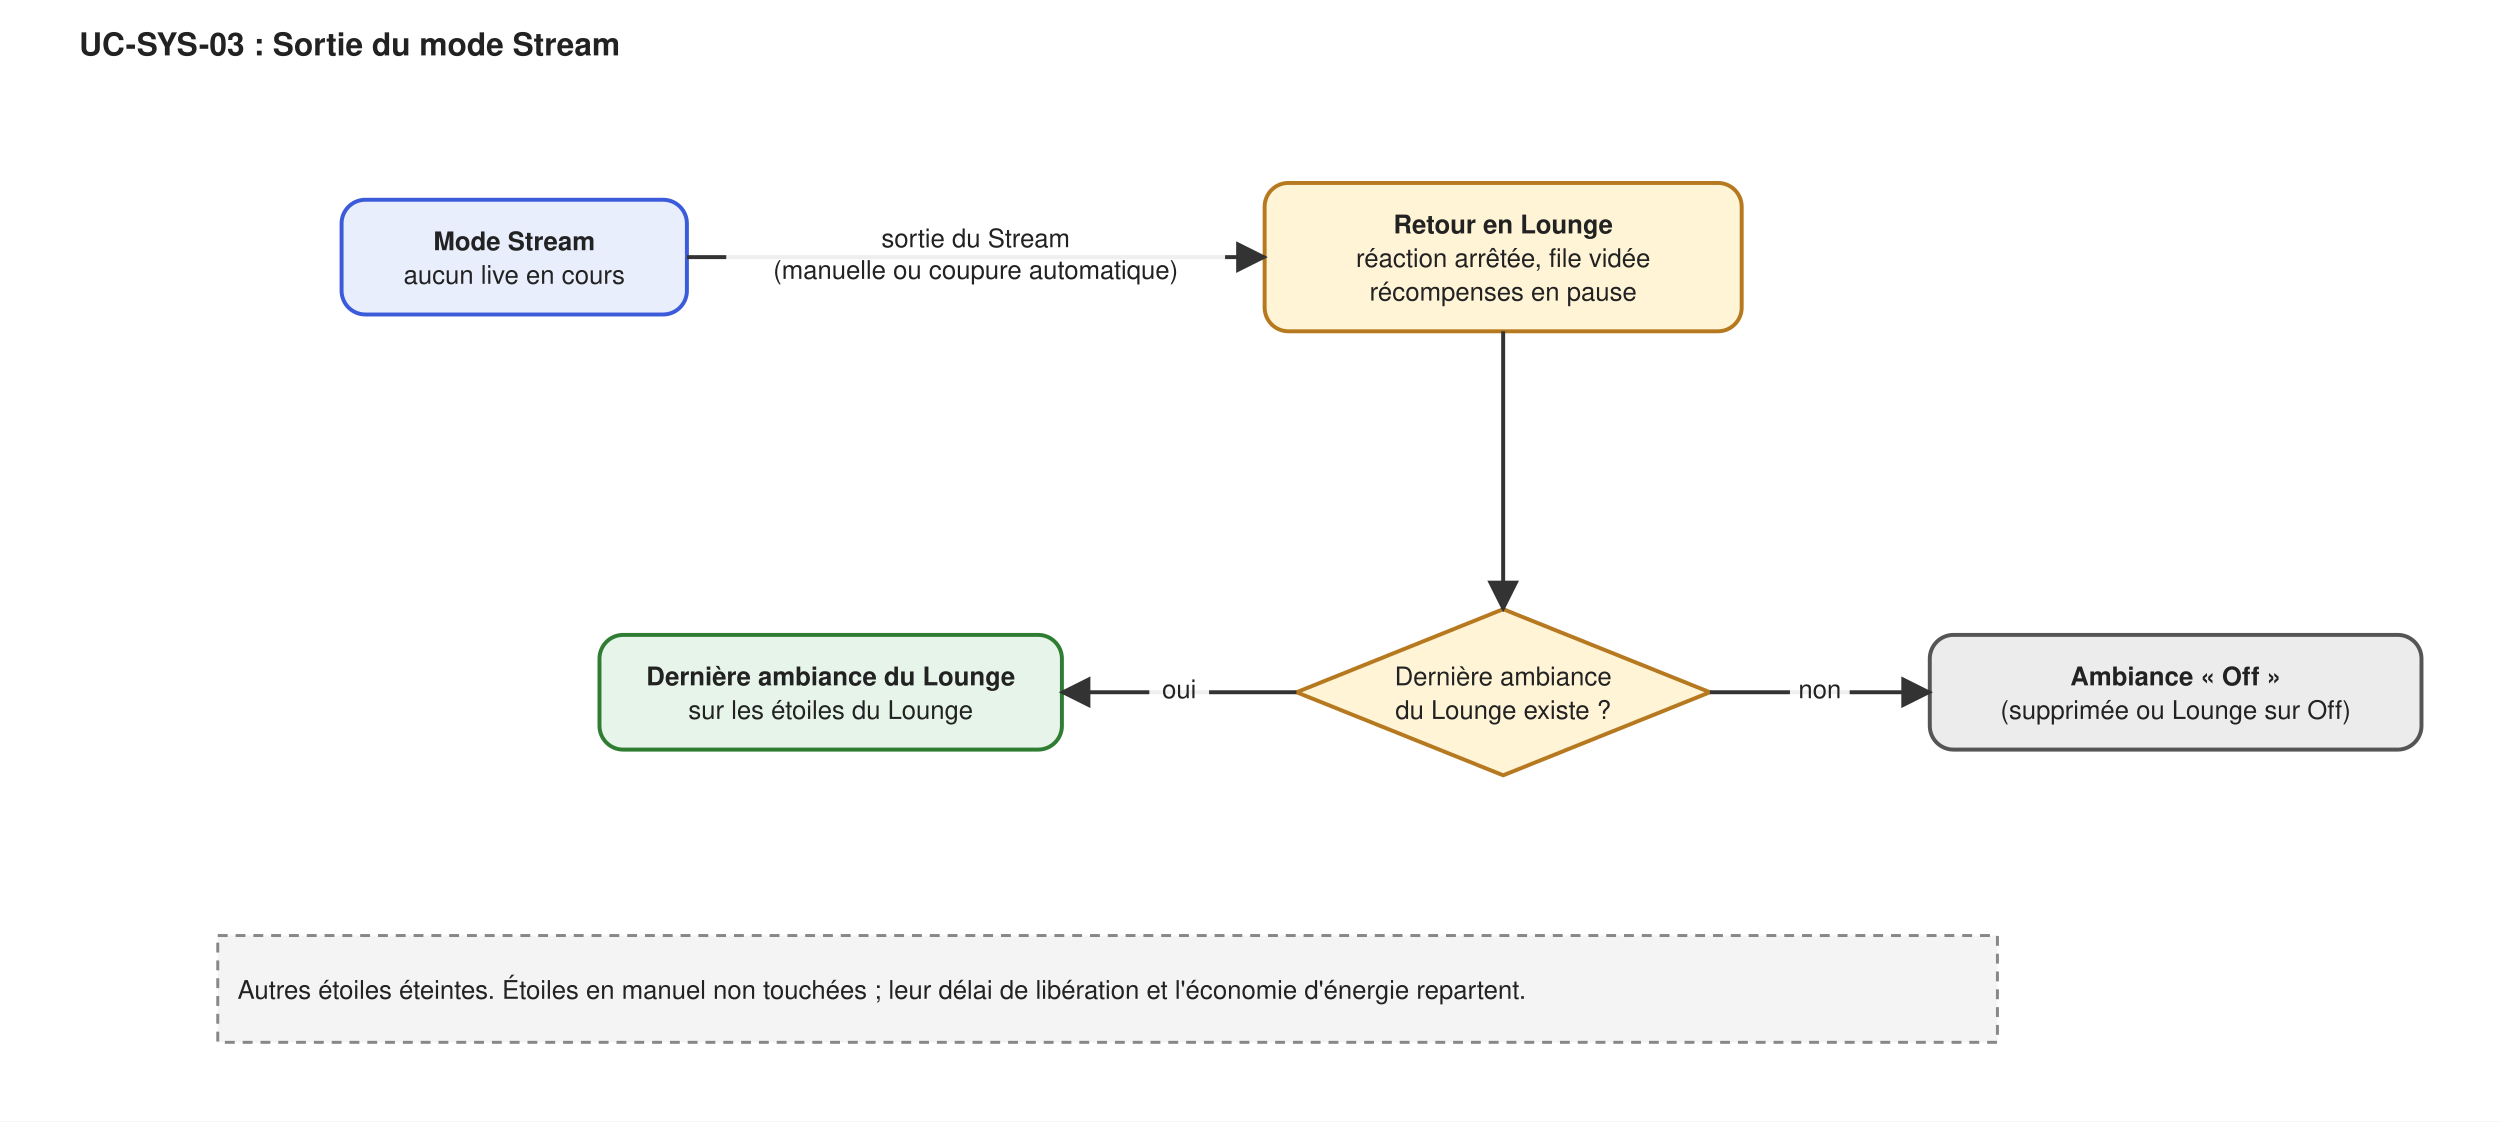
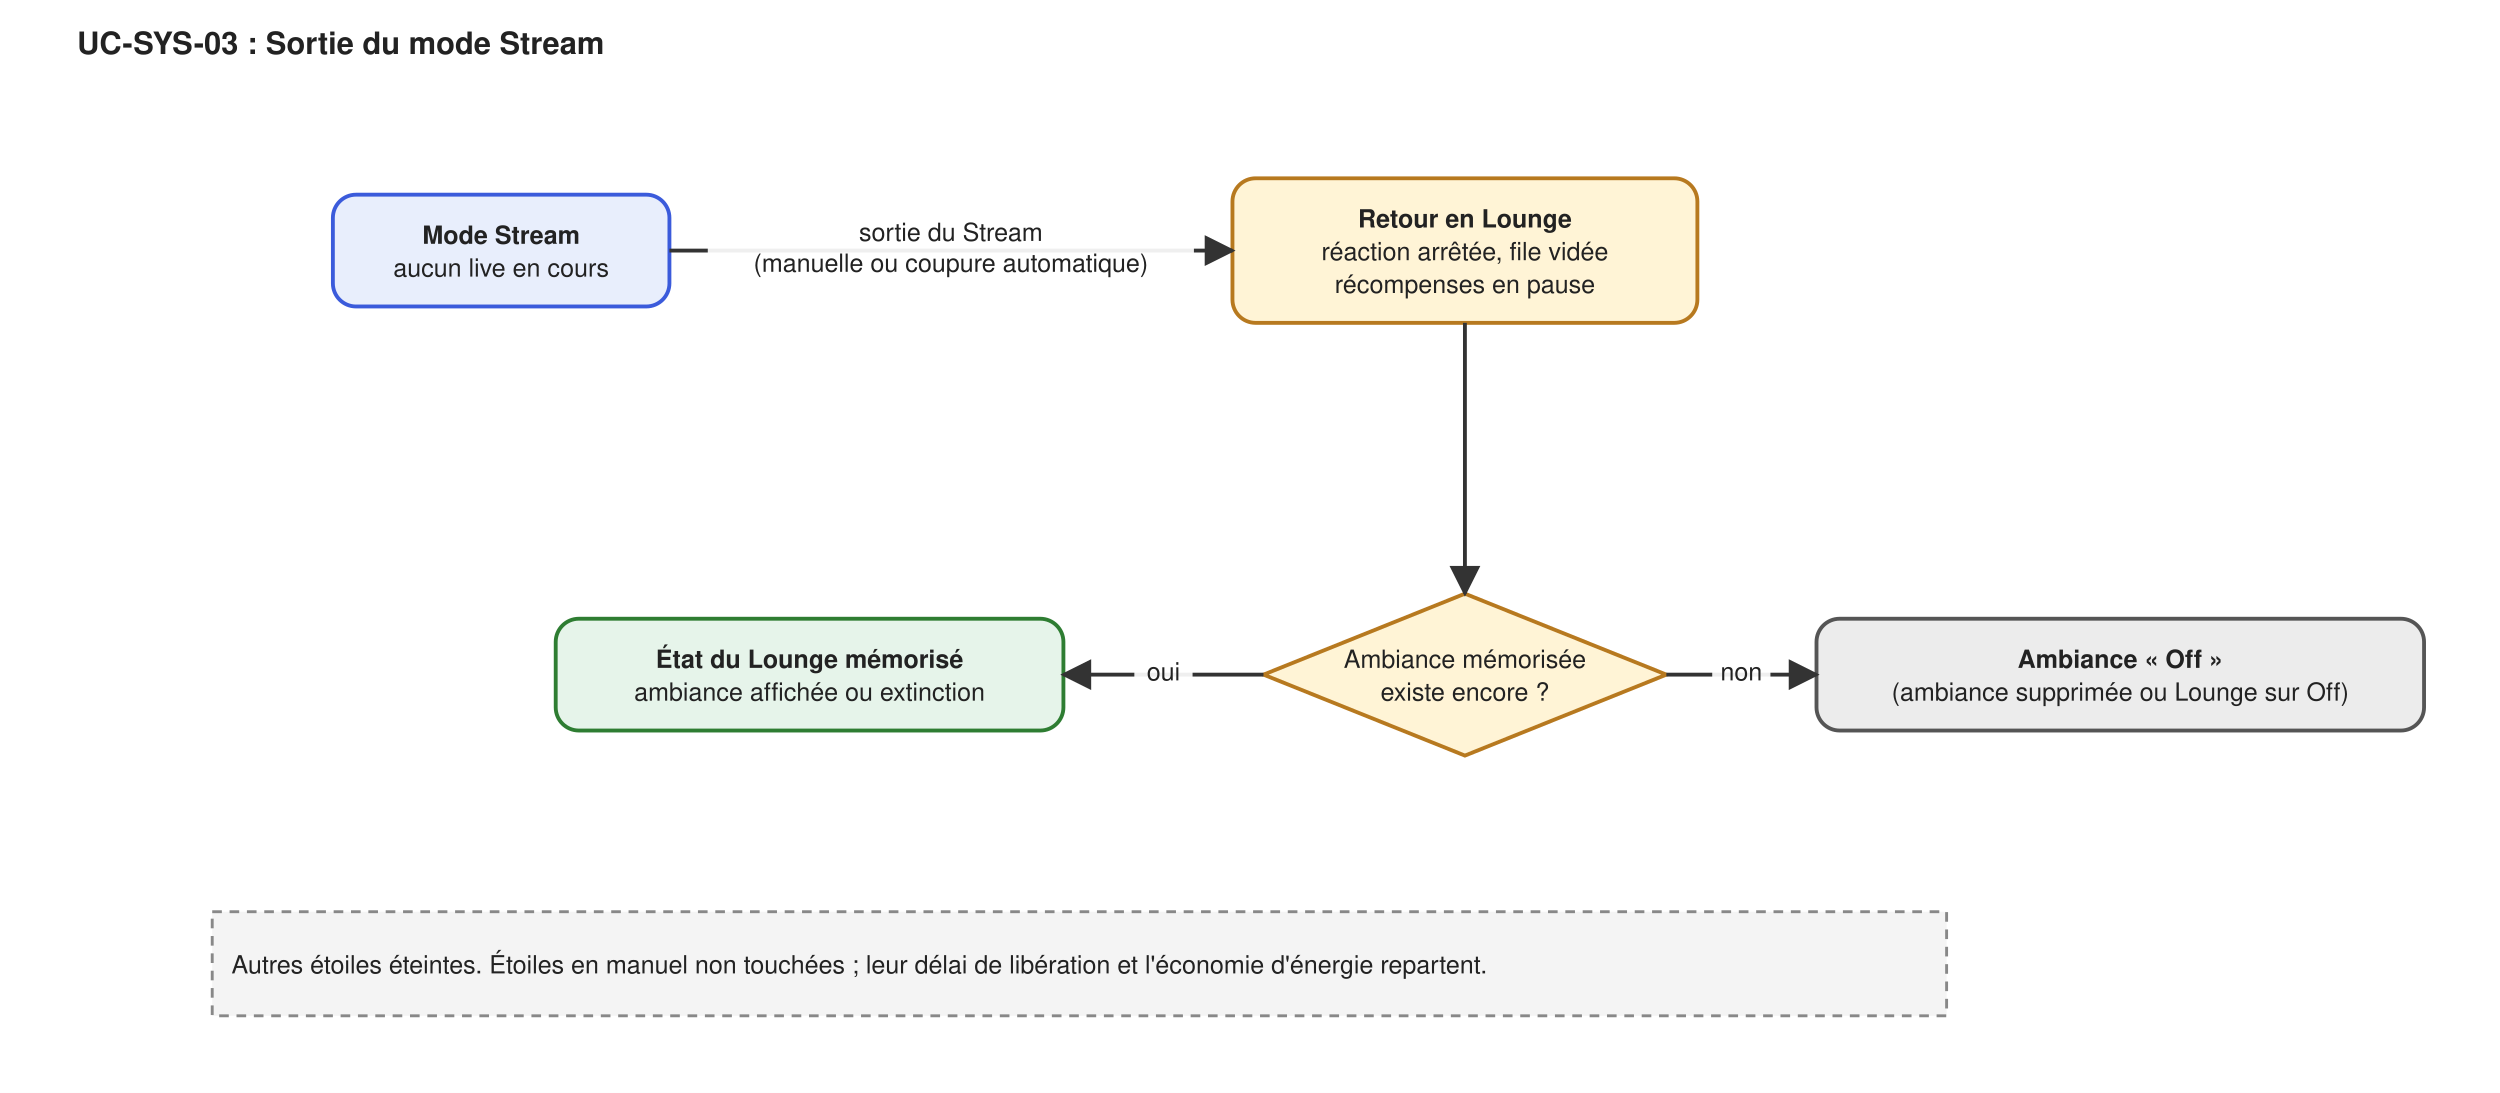
- <svg xmlns="http://www.w3.org/2000/svg" version="1.1" width="1264" height="567" viewBox="0 0 1264 567" content="&lt;mxfile host=&quot;app.diagrams.net&quot;&gt;&lt;diagram name=&quot;UC-SYS-03&quot; id=&quot;d1&quot;&gt;&lt;mxGraphModel dx=&quot;1264&quot; dy=&quot;567&quot; grid=&quot;1&quot; gridSize=&quot;10&quot; guides=&quot;1&quot; tooltips=&quot;1&quot; connect=&quot;1&quot; arrows=&quot;1&quot; fold=&quot;1&quot; page=&quot;1&quot; pageScale=&quot;1&quot; pageWidth=&quot;1264&quot; pageHeight=&quot;567&quot;&gt;&lt;root&gt;&lt;mxCell id=&quot;0&quot;/&gt;&lt;mxCell id=&quot;1&quot; parent=&quot;0&quot;/&gt;&lt;mxCell id=&quot;n2&quot; value=&quot;Mode Stream&amp;lt;br&amp;gt;aucun live en cours&quot; style=&quot;rounded=1;whiteSpace=wrap;html=1;fillColor=#e8eefc;strokeColor=#3b5bdb;strokeWidth=2;fontSize=13;&quot; vertex=&quot;1&quot; parent=&quot;1&quot;&gt;&lt;mxGeometry x=&quot;172.7&quot; y=&quot;101.0&quot; width=&quot;174.6&quot; height=&quot;58&quot; as=&quot;geometry&quot;/&gt;&lt;/mxCell&gt;&lt;mxCell id=&quot;n3&quot; value=&quot;Retour en Lounge&amp;lt;br&amp;gt;réaction arrêtée, file vidée&amp;lt;br&amp;gt;récompenses en pause&quot; style=&quot;rounded=1;whiteSpace=wrap;html=1;fillColor=#fff4d6;strokeColor=#b7791f;strokeWidth=2;fontSize=13;&quot; vertex=&quot;1&quot; parent=&quot;1&quot;&gt;&lt;mxGeometry x=&quot;639.4&quot; y=&quot;92.5&quot; width=&quot;241.2&quot; height=&quot;75&quot; as=&quot;geometry&quot;/&gt;&lt;/mxCell&gt;&lt;mxCell id=&quot;n4&quot; value=&quot;Dernière ambiance&amp;lt;br&amp;gt;du Lounge existe ?&quot; style=&quot;rhombus;whiteSpace=wrap;html=1;fillColor=#fff4d6;strokeColor=#b7791f;strokeWidth=2;fontSize=13;&quot; vertex=&quot;1&quot; parent=&quot;1&quot;&gt;&lt;mxGeometry x=&quot;655.5&quot; y=&quot;308.0&quot; width=&quot;209&quot; height=&quot;84&quot; as=&quot;geometry&quot;/&gt;&lt;/mxCell&gt;&lt;mxCell id=&quot;n5&quot; value=&quot;Dernière ambiance du Lounge&amp;lt;br&amp;gt;sur les étoiles du Lounge&quot; style=&quot;rounded=1;whiteSpace=wrap;html=1;fillColor=#e6f4ea;strokeColor=#2e7d32;strokeWidth=2;fontSize=13;&quot; vertex=&quot;1&quot; parent=&quot;1&quot;&gt;&lt;mxGeometry x=&quot;303.1&quot; y=&quot;321.0&quot; width=&quot;233.8&quot; height=&quot;58&quot; as=&quot;geometry&quot;/&gt;&lt;/mxCell&gt;&lt;mxCell id=&quot;n6&quot; value=&quot;Ambiance « Off »&amp;lt;br&amp;gt;(supprimée ou Lounge sur Off)&quot; style=&quot;rounded=1;whiteSpace=wrap;html=1;fillColor=#ececec;strokeColor=#555555;strokeWidth=2;fontSize=13;&quot; vertex=&quot;1&quot; parent=&quot;1&quot;&gt;&lt;mxGeometry x=&quot;975.7&quot; y=&quot;321.0&quot; width=&quot;248.6&quot; height=&quot;58&quot; as=&quot;geometry&quot;/&gt;&lt;/mxCell&gt;&lt;mxCell id=&quot;n7&quot; value=&quot;Autres étoiles éteintes. Étoiles en manuel non touchées ; leur délai de libération et l'économie d'énergie repartent.&quot; style=&quot;rounded=0;dashed=1;align=left;spacingLeft=8;whiteSpace=wrap;html=1;fillColor=#f4f4f4;strokeColor=#888888;strokeWidth=2;fontSize=13;&quot; vertex=&quot;1&quot; parent=&quot;1&quot;&gt;&lt;mxGeometry x=&quot;110.1&quot; y=&quot;473.0&quot; width=&quot;899.8&quot; height=&quot;54&quot; as=&quot;geometry&quot;/&gt;&lt;/mxCell&gt;&lt;mxCell id=&quot;e8&quot; value=&quot;sortie du Stream&amp;lt;br&amp;gt;(manuelle ou coupure automatique)&quot; style=&quot;edgeStyle=none;html=1;endArrow=block;strokeWidth=2;fontSize=13;labelBackgroundColor=#ffffff;&quot; edge=&quot;1&quot; parent=&quot;1&quot; source=&quot;n2&quot; target=&quot;n3&quot;&gt;&lt;mxGeometry relative=&quot;1&quot; as=&quot;geometry&quot;&gt;&lt;/mxGeometry&gt;&lt;/mxCell&gt;&lt;mxCell id=&quot;e9&quot; value=&quot;&quot; style=&quot;edgeStyle=none;html=1;endArrow=block;strokeWidth=2;fontSize=13;labelBackgroundColor=#ffffff;&quot; edge=&quot;1&quot; parent=&quot;1&quot; source=&quot;n3&quot; target=&quot;n4&quot;&gt;&lt;mxGeometry relative=&quot;1&quot; as=&quot;geometry&quot;&gt;&lt;/mxGeometry&gt;&lt;/mxCell&gt;&lt;mxCell id=&quot;e10&quot; value=&quot;oui&quot; style=&quot;edgeStyle=none;html=1;endArrow=block;strokeWidth=2;fontSize=13;labelBackgroundColor=#ffffff;&quot; edge=&quot;1&quot; parent=&quot;1&quot; source=&quot;n4&quot; target=&quot;n5&quot;&gt;&lt;mxGeometry relative=&quot;1&quot; as=&quot;geometry&quot;&gt;&lt;/mxGeometry&gt;&lt;/mxCell&gt;&lt;mxCell id=&quot;e11&quot; value=&quot;non&quot; style=&quot;edgeStyle=none;html=1;endArrow=block;strokeWidth=2;fontSize=13;labelBackgroundColor=#ffffff;&quot; edge=&quot;1&quot; parent=&quot;1&quot; source=&quot;n4&quot; target=&quot;n6&quot;&gt;&lt;mxGeometry relative=&quot;1&quot; as=&quot;geometry&quot;&gt;&lt;/mxGeometry&gt;&lt;/mxCell&gt;&lt;/root&gt;&lt;/mxGraphModel&gt;&lt;/diagram&gt;&lt;/mxfile&gt;">
-   <rect width="1264" height="567" fill="#ffffff" />
+ <svg xmlns="http://www.w3.org/2000/svg" version="1.1" width="1297" height="567" viewBox="0 0 1297 567" content="&lt;mxfile host=&quot;app.diagrams.net&quot;&gt;&lt;diagram name=&quot;UC-SYS-03&quot; id=&quot;d1&quot;&gt;&lt;mxGraphModel dx=&quot;1297&quot; dy=&quot;567&quot; grid=&quot;1&quot; gridSize=&quot;10&quot; guides=&quot;1&quot; tooltips=&quot;1&quot; connect=&quot;1&quot; arrows=&quot;1&quot; fold=&quot;1&quot; page=&quot;1&quot; pageScale=&quot;1&quot; pageWidth=&quot;1297&quot; pageHeight=&quot;567&quot;&gt;&lt;root&gt;&lt;mxCell id=&quot;0&quot;/&gt;&lt;mxCell id=&quot;1&quot; parent=&quot;0&quot;/&gt;&lt;mxCell id=&quot;n2&quot; value=&quot;Mode Stream&amp;lt;br&amp;gt;aucun live en cours&quot; style=&quot;rounded=1;whiteSpace=wrap;html=1;fillColor=#e8eefc;strokeColor=#3b5bdb;strokeWidth=2;fontSize=13;&quot; vertex=&quot;1&quot; parent=&quot;1&quot;&gt;&lt;mxGeometry x=&quot;172.7&quot; y=&quot;101.0&quot; width=&quot;174.6&quot; height=&quot;58&quot; as=&quot;geometry&quot;/&gt;&lt;/mxCell&gt;&lt;mxCell id=&quot;n3&quot; value=&quot;Retour en Lounge&amp;lt;br&amp;gt;réaction arrêtée, file vidée&amp;lt;br&amp;gt;récompenses en pause&quot; style=&quot;rounded=1;whiteSpace=wrap;html=1;fillColor=#fff4d6;strokeColor=#b7791f;strokeWidth=2;fontSize=13;&quot; vertex=&quot;1&quot; parent=&quot;1&quot;&gt;&lt;mxGeometry x=&quot;639.4&quot; y=&quot;92.5&quot; width=&quot;241.2&quot; height=&quot;75&quot; as=&quot;geometry&quot;/&gt;&lt;/mxCell&gt;&lt;mxCell id=&quot;n4&quot; value=&quot;Ambiance mémorisée&amp;lt;br&amp;gt;existe encore ?&quot; style=&quot;rhombus;whiteSpace=wrap;html=1;fillColor=#fff4d6;strokeColor=#b7791f;strokeWidth=2;fontSize=13;&quot; vertex=&quot;1&quot; parent=&quot;1&quot;&gt;&lt;mxGeometry x=&quot;655.5&quot; y=&quot;308.0&quot; width=&quot;209&quot; height=&quot;84&quot; as=&quot;geometry&quot;/&gt;&lt;/mxCell&gt;&lt;mxCell id=&quot;n5&quot; value=&quot;État du Lounge mémorisé&amp;lt;br&amp;gt;ambiance affichée ou extinction&quot; style=&quot;rounded=1;whiteSpace=wrap;html=1;fillColor=#e6f4ea;strokeColor=#2e7d32;strokeWidth=2;fontSize=13;&quot; vertex=&quot;1&quot; parent=&quot;1&quot;&gt;&lt;mxGeometry x=&quot;288.3&quot; y=&quot;321.0&quot; width=&quot;263.4&quot; height=&quot;58&quot; as=&quot;geometry&quot;/&gt;&lt;/mxCell&gt;&lt;mxCell id=&quot;n6&quot; value=&quot;Ambiance « Off »&amp;lt;br&amp;gt;(ambiance supprimée ou Lounge sur Off)&quot; style=&quot;rounded=1;whiteSpace=wrap;html=1;fillColor=#ececec;strokeColor=#555555;strokeWidth=2;fontSize=13;&quot; vertex=&quot;1&quot; parent=&quot;1&quot;&gt;&lt;mxGeometry x=&quot;942.4&quot; y=&quot;321.0&quot; width=&quot;315.2&quot; height=&quot;58&quot; as=&quot;geometry&quot;/&gt;&lt;/mxCell&gt;&lt;mxCell id=&quot;n7&quot; value=&quot;Autres étoiles éteintes. Étoiles en manuel non touchées ; leur délai de libération et l'économie d'énergie repartent.&quot; style=&quot;rounded=0;dashed=1;align=left;spacingLeft=8;whiteSpace=wrap;html=1;fillColor=#f4f4f4;strokeColor=#888888;strokeWidth=2;fontSize=13;&quot; vertex=&quot;1&quot; parent=&quot;1&quot;&gt;&lt;mxGeometry x=&quot;110.1&quot; y=&quot;473.0&quot; width=&quot;899.8&quot; height=&quot;54&quot; as=&quot;geometry&quot;/&gt;&lt;/mxCell&gt;&lt;mxCell id=&quot;e8&quot; value=&quot;sortie du Stream&amp;lt;br&amp;gt;(manuelle ou coupure automatique)&quot; style=&quot;edgeStyle=none;html=1;endArrow=block;strokeWidth=2;fontSize=13;labelBackgroundColor=#ffffff;&quot; edge=&quot;1&quot; parent=&quot;1&quot; source=&quot;n2&quot; target=&quot;n3&quot;&gt;&lt;mxGeometry relative=&quot;1&quot; as=&quot;geometry&quot;&gt;&lt;/mxGeometry&gt;&lt;/mxCell&gt;&lt;mxCell id=&quot;e9&quot; value=&quot;&quot; style=&quot;edgeStyle=none;html=1;endArrow=block;strokeWidth=2;fontSize=13;labelBackgroundColor=#ffffff;&quot; edge=&quot;1&quot; parent=&quot;1&quot; source=&quot;n3&quot; target=&quot;n4&quot;&gt;&lt;mxGeometry relative=&quot;1&quot; as=&quot;geometry&quot;&gt;&lt;/mxGeometry&gt;&lt;/mxCell&gt;&lt;mxCell id=&quot;e10&quot; value=&quot;oui&quot; style=&quot;edgeStyle=none;html=1;endArrow=block;strokeWidth=2;fontSize=13;labelBackgroundColor=#ffffff;&quot; edge=&quot;1&quot; parent=&quot;1&quot; source=&quot;n4&quot; target=&quot;n5&quot;&gt;&lt;mxGeometry relative=&quot;1&quot; as=&quot;geometry&quot;&gt;&lt;/mxGeometry&gt;&lt;/mxCell&gt;&lt;mxCell id=&quot;e11&quot; value=&quot;non&quot; style=&quot;edgeStyle=none;html=1;endArrow=block;strokeWidth=2;fontSize=13;labelBackgroundColor=#ffffff;&quot; edge=&quot;1&quot; parent=&quot;1&quot; source=&quot;n4&quot; target=&quot;n6&quot;&gt;&lt;mxGeometry relative=&quot;1&quot; as=&quot;geometry&quot;&gt;&lt;/mxGeometry&gt;&lt;/mxCell&gt;&lt;/root&gt;&lt;/mxGraphModel&gt;&lt;/diagram&gt;&lt;/mxfile&gt;">
+   <rect width="1297" height="567" fill="#ffffff" />
  <defs>
    <marker id="ar" viewBox="0 0 10 10" refX="9" refY="5" markerWidth="8" markerHeight="8" orient="auto-start-reverse">
      <path d="M0,0 L10,5 L0,10 z" fill="#333" />
    </marker>
  </defs>
  <g font-family="Helvetica, Arial, sans-serif" font-size="13" fill="#222">
    <text x="40" y="28" font-size="16" font-weight="bold">UC-SYS-03 : Sortie du mode Stream</text>
    <rect x="172.7" y="101.0" width="174.6" height="58" rx="12" fill="#e8eefc" stroke="#3b5bdb" stroke-width="2" />
    <text x="260" y="126.5" text-anchor="middle" font-weight="bold">Mode Stream</text>
    <text x="260" y="143.5" text-anchor="middle">aucun live en cours</text>
    <rect x="639.4" y="92.5" width="241.2" height="75" rx="12" fill="#fff4d6" stroke="#b7791f" stroke-width="2" />
    <text x="760" y="118.0" text-anchor="middle" font-weight="bold">Retour en Lounge</text>
    <text x="760" y="135.0" text-anchor="middle">réaction arrêtée, file vidée</text>
    <text x="760" y="152.0" text-anchor="middle">récompenses en pause</text>
    <polygon points="760,308.0 864.5,350 760,392.0 655.5,350" fill="#fff4d6" stroke="#b7791f" stroke-width="2" />
-     <text x="760" y="346.5" text-anchor="middle">Dernière ambiance</text>
-     <text x="760" y="363.5" text-anchor="middle">du Lounge existe ?</text>
-     <rect x="303.1" y="321.0" width="233.8" height="58" rx="12" fill="#e6f4ea" stroke="#2e7d32" stroke-width="2" />
-     <text x="420" y="346.5" text-anchor="middle" font-weight="bold">Dernière ambiance du Lounge</text>
-     <text x="420" y="363.5" text-anchor="middle">sur les étoiles du Lounge</text>
-     <rect x="975.7" y="321.0" width="248.6" height="58" rx="12" fill="#ececec" stroke="#555555" stroke-width="2" />
+     <text x="760" y="346.5" text-anchor="middle">Ambiance mémorisée</text>
+     <text x="760" y="363.5" text-anchor="middle">existe encore ?</text>
+     <rect x="288.3" y="321.0" width="263.4" height="58" rx="12" fill="#e6f4ea" stroke="#2e7d32" stroke-width="2" />
+     <text x="420" y="346.5" text-anchor="middle" font-weight="bold">État du Lounge mémorisé</text>
+     <text x="420" y="363.5" text-anchor="middle">ambiance affichée ou extinction</text>
+     <rect x="942.4" y="321.0" width="315.2" height="58" rx="12" fill="#ececec" stroke="#555555" stroke-width="2" />
    <text x="1100" y="346.5" text-anchor="middle" font-weight="bold">Ambiance « Off »</text>
-     <text x="1100" y="363.5" text-anchor="middle">(supprimée ou Lounge sur Off)</text>
+     <text x="1100" y="363.5" text-anchor="middle">(ambiance supprimée ou Lounge sur Off)</text>
    <rect x="110.1" y="473.0" width="899.8" height="54" fill="#f4f4f4" stroke="#888888" stroke-width="1.5" stroke-dasharray="5,4" />
    <text x="120.1" y="505.0">Autres étoiles éteintes. Étoiles en manuel non touchées ; leur délai de libération et l'économie d'énergie repartent.</text>
    <polyline points="347.3,130.0 639.4,130.0" fill="none" stroke="#333" stroke-width="2" marker-end="url(#ar)" />
    <rect x="367.2" y="112.0" width="252.2" height="36" fill="#ffffff" opacity="0.92" />
    <text x="493.3" y="125.0" text-anchor="middle">sortie du Stream</text>
    <text x="493.3" y="141.0" text-anchor="middle">(manuelle ou coupure automatique)</text>
    <polyline points="760.0,167.5 760.0,308.0" fill="none" stroke="#333" stroke-width="2" marker-end="url(#ar)" />
-     <polyline points="655.5,350.0 536.9,350.0" fill="none" stroke="#333" stroke-width="2" marker-end="url(#ar)" />
-     <rect x="581.1" y="340.0" width="30.2" height="20" fill="#ffffff" opacity="0.92" />
-     <text x="596.2" y="353.0" text-anchor="middle">oui</text>
-     <polyline points="864.5,350.0 975.7,350.0" fill="none" stroke="#333" stroke-width="2" marker-end="url(#ar)" />
-     <rect x="905.0" y="340.0" width="30.2" height="20" fill="#ffffff" opacity="0.92" />
-     <text x="920.1" y="353.0" text-anchor="middle">non</text>
+     <polyline points="655.5,350.0 551.7,350.0" fill="none" stroke="#333" stroke-width="2" marker-end="url(#ar)" />
+     <rect x="588.5" y="340.0" width="30.2" height="20" fill="#ffffff" opacity="0.92" />
+     <text x="603.6" y="353.0" text-anchor="middle">oui</text>
+     <polyline points="864.5,350.0 942.4,350.0" fill="none" stroke="#333" stroke-width="2" marker-end="url(#ar)" />
+     <rect x="888.3" y="340.0" width="30.2" height="20" fill="#ffffff" opacity="0.92" />
+     <text x="903.4" y="353.0" text-anchor="middle">non</text>
  </g>
</svg>
